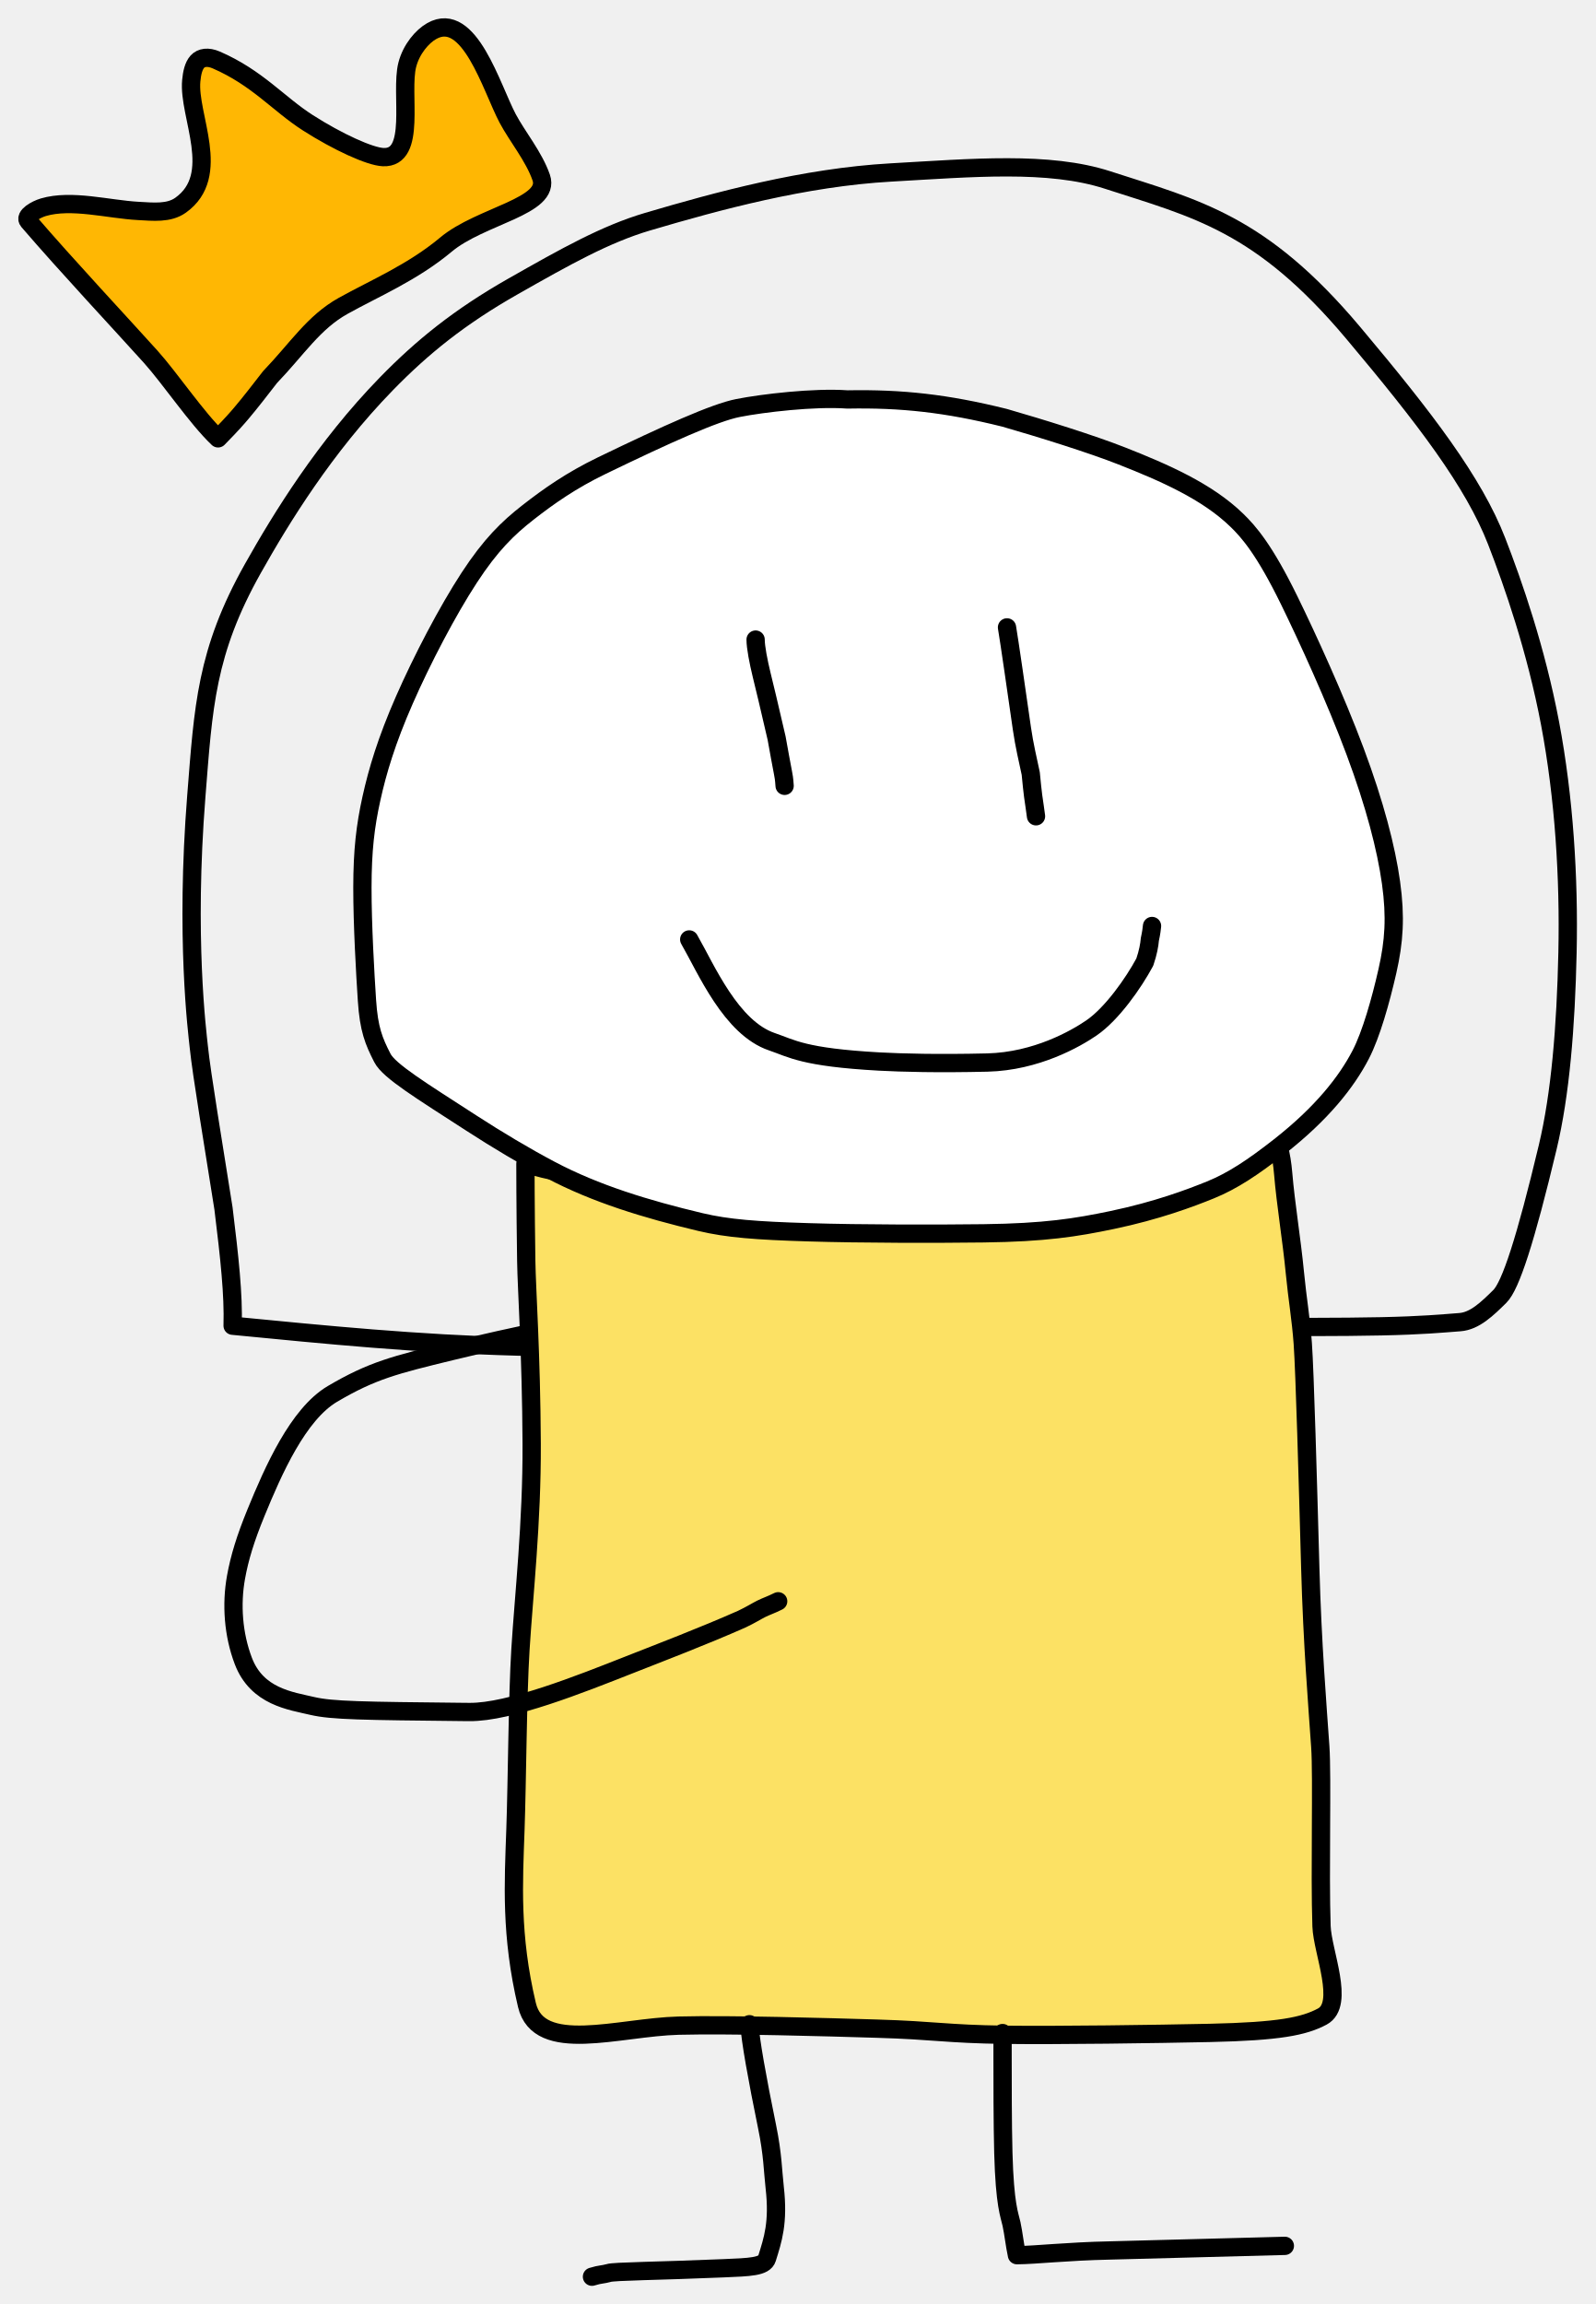
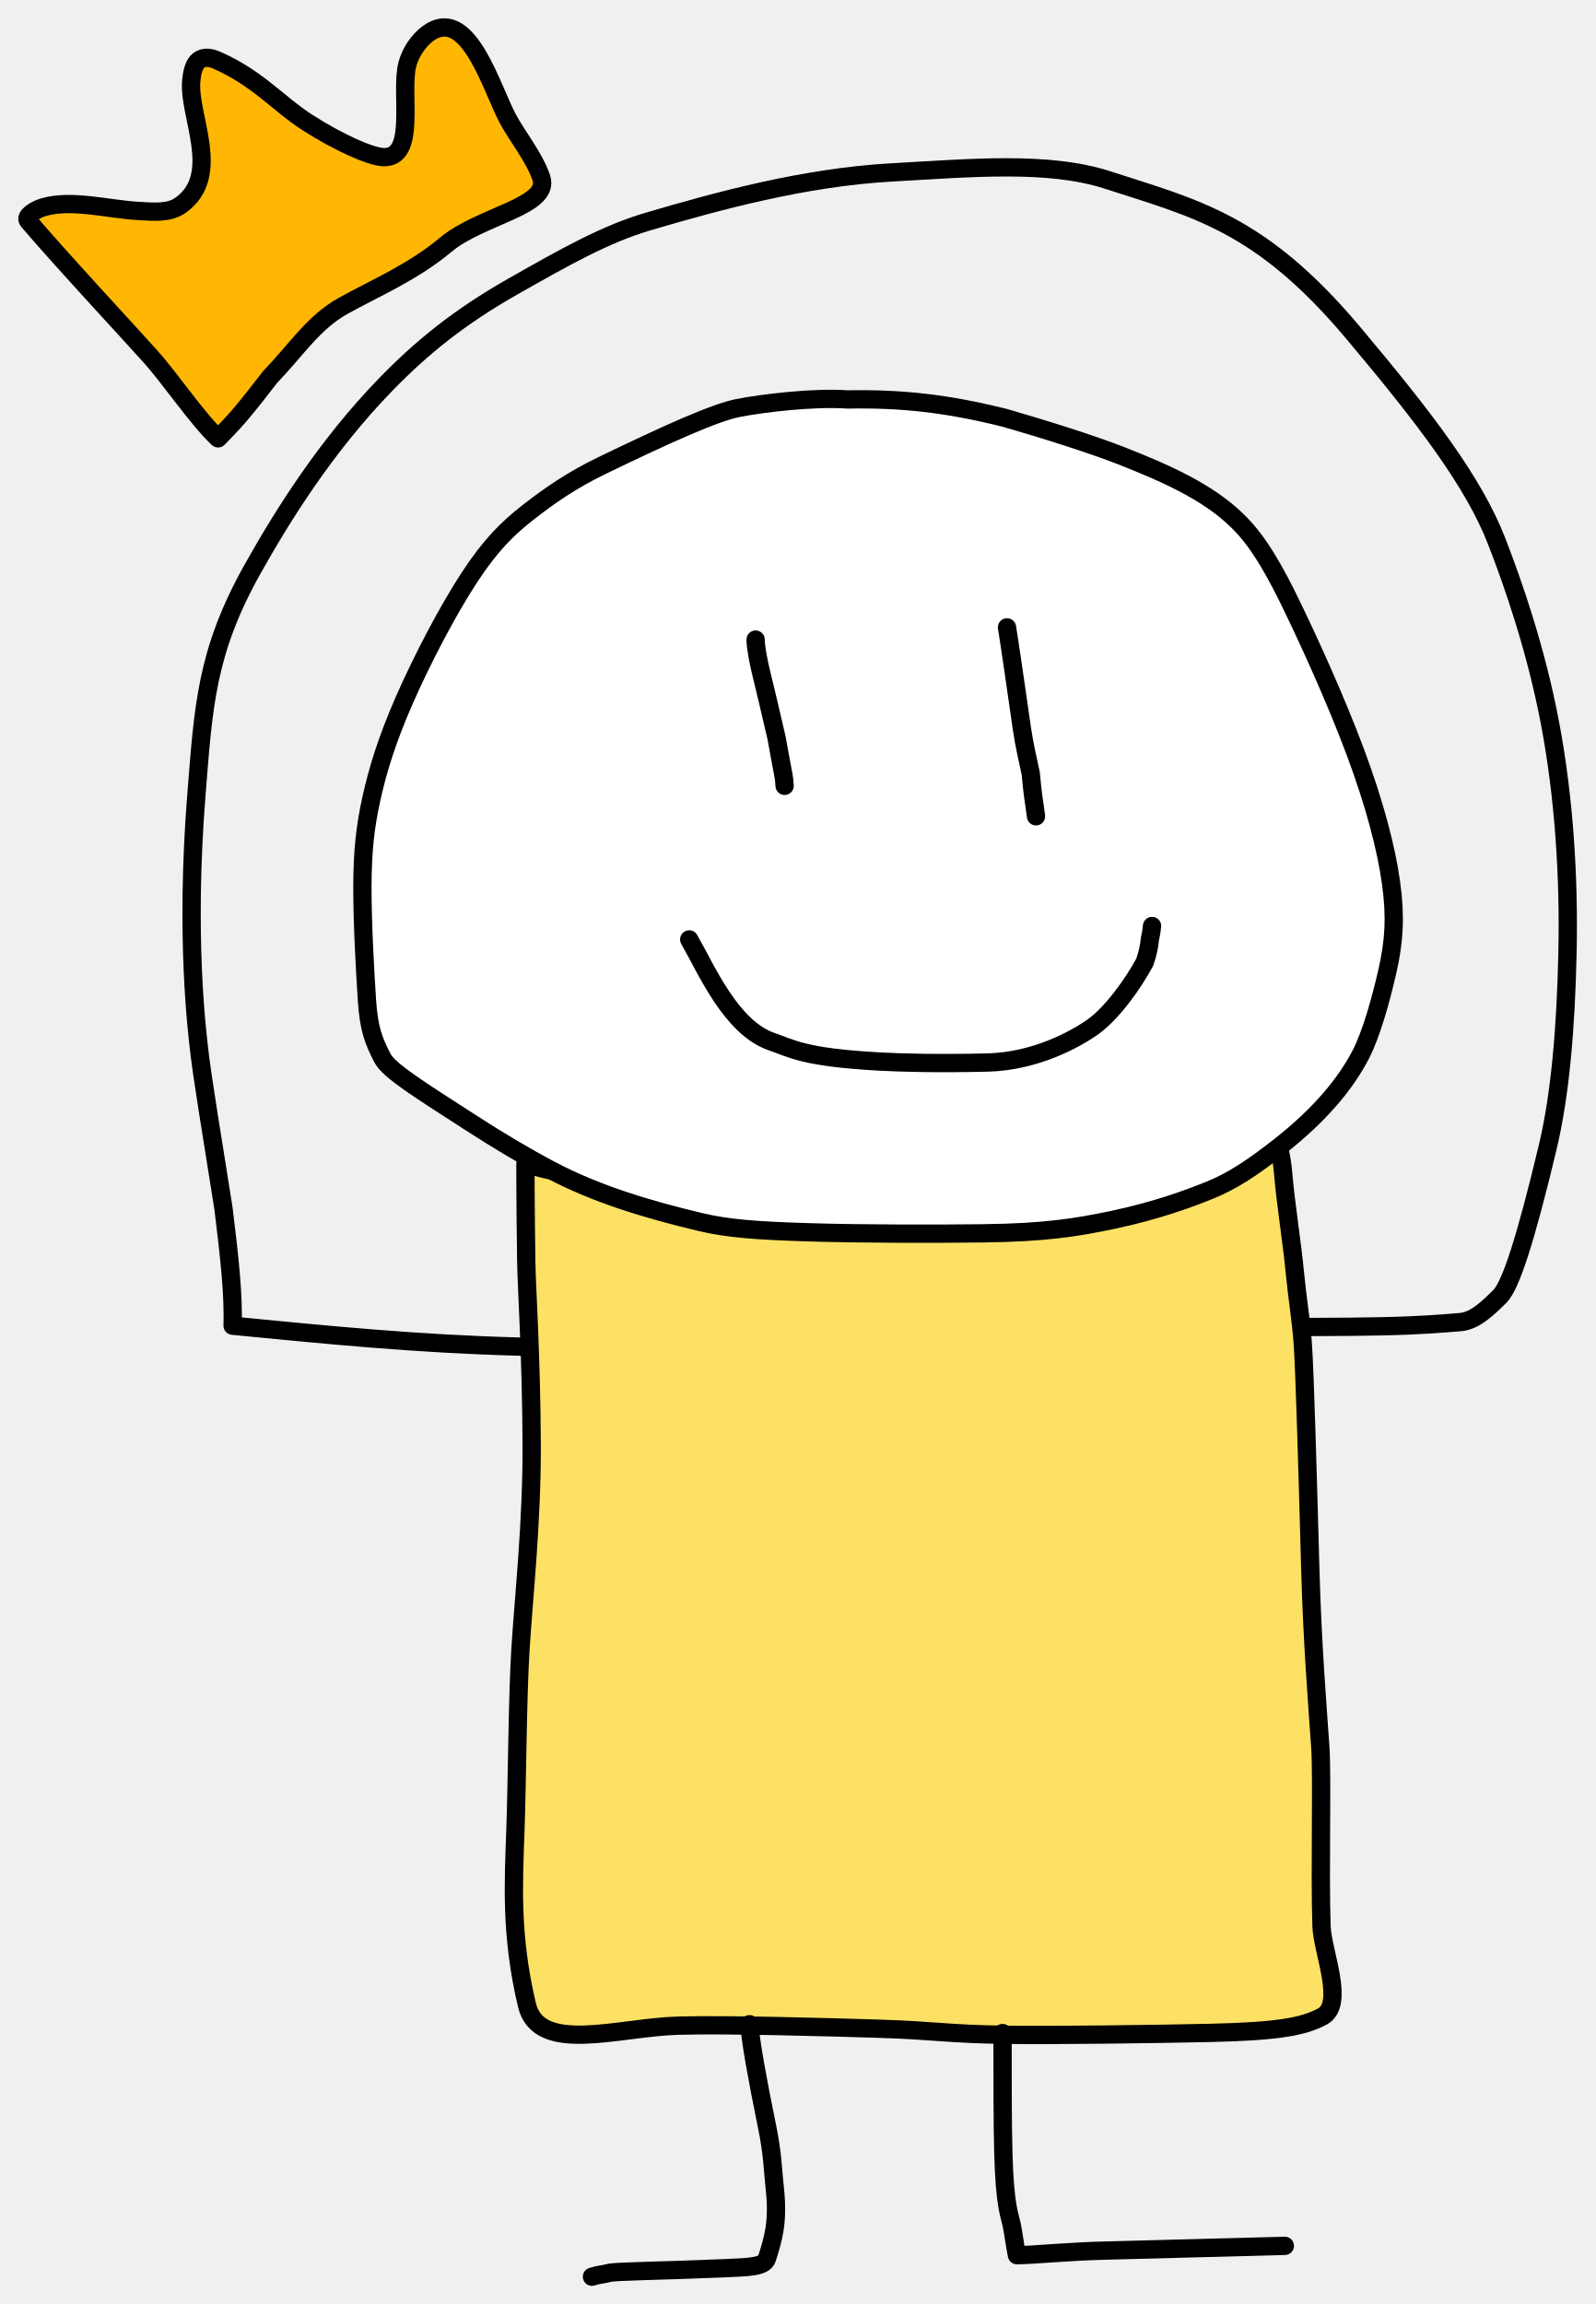
<svg xmlns="http://www.w3.org/2000/svg" width="349" height="504" viewBox="184 1754 349 504" fill="none">
  <defs />
  <path d="M234.893 2044C255.444 2046 275.025 2047.96 297.193 2048.56C313.675 2049.01 340.786 2049.56 365.028 2048.87C389.269 2048.18 409.82 2046.18 424.452 2045.25C447.132 2043.81 467.313 2044.53 486.185 2044.13C495.226 2043.94 499.432 2043.52 503.4 2043.22C506.636 2042.98 509.376 2040.31 512.132 2037.59C514.487 2035.27 517.757 2025.25 522.606 2004.95C525.381 1993.33 526.582 1978.65 526.936 1962.35C527.29 1946.05 526.197 1928.48 523.12 1912.23C520.043 1895.99 515.014 1881.61 511.44 1872.4C506.403 1859.43 495.781 1845.51 480.027 1826.78C459.802 1802.73 445.649 1799.65 426.33 1793.38C413.425 1789.19 396.629 1790.73 378.901 1791.73C359.961 1792.8 340.985 1797.97 325.651 1802.5C316.492 1805.21 307.826 1810.07 296.149 1816.71C284.58 1823.29 276.436 1829.85 268.522 1837.97C255.055 1851.8 245.523 1867.34 239.352 1878.31C229.033 1896.65 228.497 1908.69 226.95 1928.16C224.489 1959.14 227.158 1979.75 227.49 1982.97C228.113 1989.03 230.676 2004.25 232.896 2018.36C234.227 2029.18 235.102 2037.23 234.893 2044Z" stroke-width="4" stroke-linecap="round" stroke-linejoin="round" stroke="black" />
  <path d="M299.132 2029.84C298.951 2017.33 298.951 2009.23 298.951 2008.57C303.175 2009.75 304.62 2010.41 311.76 2010.74C331.358 2011.07 345.491 2010.73 360.392 2010.15C373.668 2009.9 397.862 2009.73 412.005 2009.39C426.149 2009.06 430.155 2008.74 434.897 2007.89C451.623 2004.88 458.347 1997.62 462.281 2001.82C463.458 2003.07 464.371 2006.37 464.735 2010.75C465.28 2017.3 466.599 2025.2 467.288 2032.37C467.84 2038.12 468.628 2042.44 469.019 2047.88C469.469 2054.14 470.143 2078.42 470.622 2095.66L470.661 2097.06C471.123 2113.71 472.228 2127.08 472.849 2136.06C473.312 2142.74 472.715 2163.47 473.12 2175.35C473.312 2180.97 478.325 2192.42 473.292 2195.12C469.263 2197.27 463.85 2198.37 448.641 2198.7C436.938 2198.95 415.271 2199.26 403.788 2199.11C391.039 2198.94 388.488 2198.14 375.881 2197.77C364.553 2197.43 343.785 2196.82 332.477 2197.11C319.36 2197.44 301.866 2203.52 299.28 2192.58C295.669 2177.32 296.355 2165.89 296.768 2154.2C297.135 2143.84 297.228 2124.99 297.863 2114.82C298.59 2103.16 300.4 2086.94 300.319 2069.83C300.226 2050.15 299.222 2036.09 299.132 2029.84Z" fill="#FCE164" stroke-width="4" stroke-linecap="round" stroke-linejoin="round" stroke="black" />
  <path d="M345.478 1843.25C350.802 1842.2 362.147 1840.85 369.397 1841.38C381.218 1841.16 391.055 1842.23 403.773 1845.39C411.769 1847.69 422.842 1851.14 429.455 1853.75C438.69 1857.39 448.076 1861.48 454.566 1867.78C457.257 1870.38 460.677 1874.34 466.04 1885.3C470.047 1893.49 476.137 1906.78 480.462 1918.36C484.788 1929.94 487.274 1939.53 488.324 1947.07C489.375 1954.62 489.002 1959.97 487.535 1966.43C486.068 1972.89 483.973 1980.31 481.7 1984.69C478.574 1990.72 473.187 1997.55 463.914 2004.82C458.101 2009.37 453.651 2012.33 448.8 2014.3C444.418 2016.08 437.148 2018.82 427.304 2020.88C419.422 2022.53 412.622 2023.62 399.186 2023.79C388.991 2023.92 372.337 2023.92 360.873 2023.56C349.408 2023.21 343.217 2022.74 337.264 2021.33C325.369 2018.5 314.319 2015.14 304.44 2009.92C298.941 2007.02 292.797 2003.35 287.117 1999.67C276.163 1992.58 269.12 1988.28 267.665 1985.44C265.787 1981.78 264.699 1979.18 264.283 1972.84C263.9 1967.03 263.279 1956.24 263.288 1948.13C263.298 1940.02 263.919 1934.75 265.254 1928.7C266.59 1922.64 268.578 1915.99 272.453 1907.16C276.329 1898.32 281.922 1887.62 286.639 1880.4C291.356 1873.18 295.085 1869.55 299.574 1866.05C304.063 1862.55 308.971 1859.09 315.676 1855.85C329.899 1848.97 340.363 1844.25 345.478 1843.25Z" fill="white" stroke-width="4" stroke-linecap="round" stroke-linejoin="round" stroke="black" />
  <path d="M349.312 1893.91C349.312 1895.59 349.94 1898.78 350.632 1901.63C351.28 1904.31 352.161 1907.84 353.907 1915.47C354.49 1918.68 354.916 1921.09 355.285 1922.95C355.445 1923.76 355.55 1924.29 355.658 1925.9" stroke-width="4" stroke-linecap="round" stroke-linejoin="round" stroke="black" />
  <path d="M404.311 1891.24C404.766 1893.86 406.601 1906.6 407.573 1913.38C408.097 1917.04 408.907 1920.36 409.505 1923.21C409.92 1927.65 410.196 1929.4 410.379 1930.54C410.472 1931.15 410.563 1931.85 410.657 1932.56" stroke-width="4" stroke-linecap="round" stroke-linejoin="round" stroke="black" />
  <path d="M334.785 1959.5C338.54 1966.03 343.938 1978.86 352.906 1981.89C357.221 1983.35 359.71 1985.29 376.396 1986.21C381.232 1986.47 389.114 1986.69 400.008 1986.43C410.734 1986.17 419.384 1981.19 422.783 1978.86C427.272 1975.79 432.007 1969.02 434.456 1964.46C435.174 1962.36 435.467 1960.68 435.562 1959.5C435.656 1958.93 435.846 1958.41 436.041 1956.56" stroke-width="4" stroke-linecap="round" stroke-linejoin="round" stroke="black" />
-   <path d="M298.99 2045.86C297.465 2046.17 290.343 2047.72 282.65 2049.59C270.41 2052.57 265.416 2053.8 256.728 2058.92C249.21 2063.36 243.773 2075.69 239.989 2084.94C237.711 2090.51 236.405 2094.75 235.633 2099.04C234.564 2104.97 235.034 2111.56 237.237 2117.34C240.22 2125.18 247.631 2126.07 252.328 2127.18C256.655 2128.19 263.39 2128.26 285.443 2128.49L286.708 2128.5C295.442 2128.59 310.973 2122.39 321.738 2118.15C328.433 2115.51 337.855 2111.92 346.284 2108.19C348.267 2107.25 349.448 2106.48 350.564 2105.92C351.679 2105.37 352.692 2105.06 354.248 2104.28" stroke-width="4" stroke-linecap="round" stroke-linejoin="round" stroke="black" />
  <path d="M216.951 1832.02C221.215 1836.76 227.092 1845.53 231.708 1849.89C234.902 1846.63 235.87 1845.49 236.851 1844.33C238.8 1842.03 240.764 1839.47 243.087 1836.48C249.073 1830.25 252.597 1824.52 259.089 1820.9C265.925 1817.09 274.294 1813.59 281.558 1807.51C289.152 1801.15 304.597 1799.16 302.407 1792.84C300.81 1788.23 297.159 1783.85 295.073 1779.92C291.526 1773.23 286.696 1756.15 278.462 1760.79C276.396 1761.95 273.979 1764.74 273.099 1768.19C271.509 1774.43 275.275 1788.69 267.834 1788.37C264.907 1788.25 257.856 1785.02 251.344 1780.85C244.867 1776.7 240.315 1771.03 231.316 1767.12C229.48 1766.33 228.03 1766.56 227.18 1767.49C226.33 1768.43 225.998 1770.02 225.842 1771.66C225.113 1779.31 232.718 1792.33 223.509 1798.89C220.944 1800.72 217.522 1800.32 214.222 1800.14C207.733 1799.79 199.64 1797.51 193.46 1799.34C191.863 1799.82 189.266 1801.27 190.196 1802.36C198.589 1812.13 210.854 1825.24 216.951 1832.02Z" fill="#FFB703" stroke-width="4" stroke-linecap="round" stroke-linejoin="round" stroke="black" />
  <path d="M347.963 2196.8C348.131 2200.14 349.649 2208.63 351.819 2219.2C353.082 2225.35 353.067 2228.79 353.49 2232.52C354.368 2240.25 353.067 2243.97 351.803 2248.03C351.228 2249.87 348.014 2249.94 342.333 2250.18C327.905 2250.8 318.28 2250.83 317.135 2251.23C316.578 2251.39 316.073 2251.47 315.56 2251.55C315.047 2251.63 314.542 2251.71 313.511 2252.03" stroke-width="4" stroke-linecap="round" stroke-linejoin="round" stroke="black" />
  <path d="M403.341 2198.73V2203.86C403.341 2208.84 403.341 2218.71 403.509 2224.95C403.82 2236.47 404.872 2238.52 405.296 2240.49C405.763 2242.66 405.975 2244.95 406.485 2247.32C410.716 2247.29 417.277 2246.49 426.858 2246.29C435.005 2246.09 449.825 2245.69 465.094 2245.28L465.099 2245.28" stroke-width="4" stroke-linecap="round" stroke-linejoin="round" stroke="black" />
</svg>
